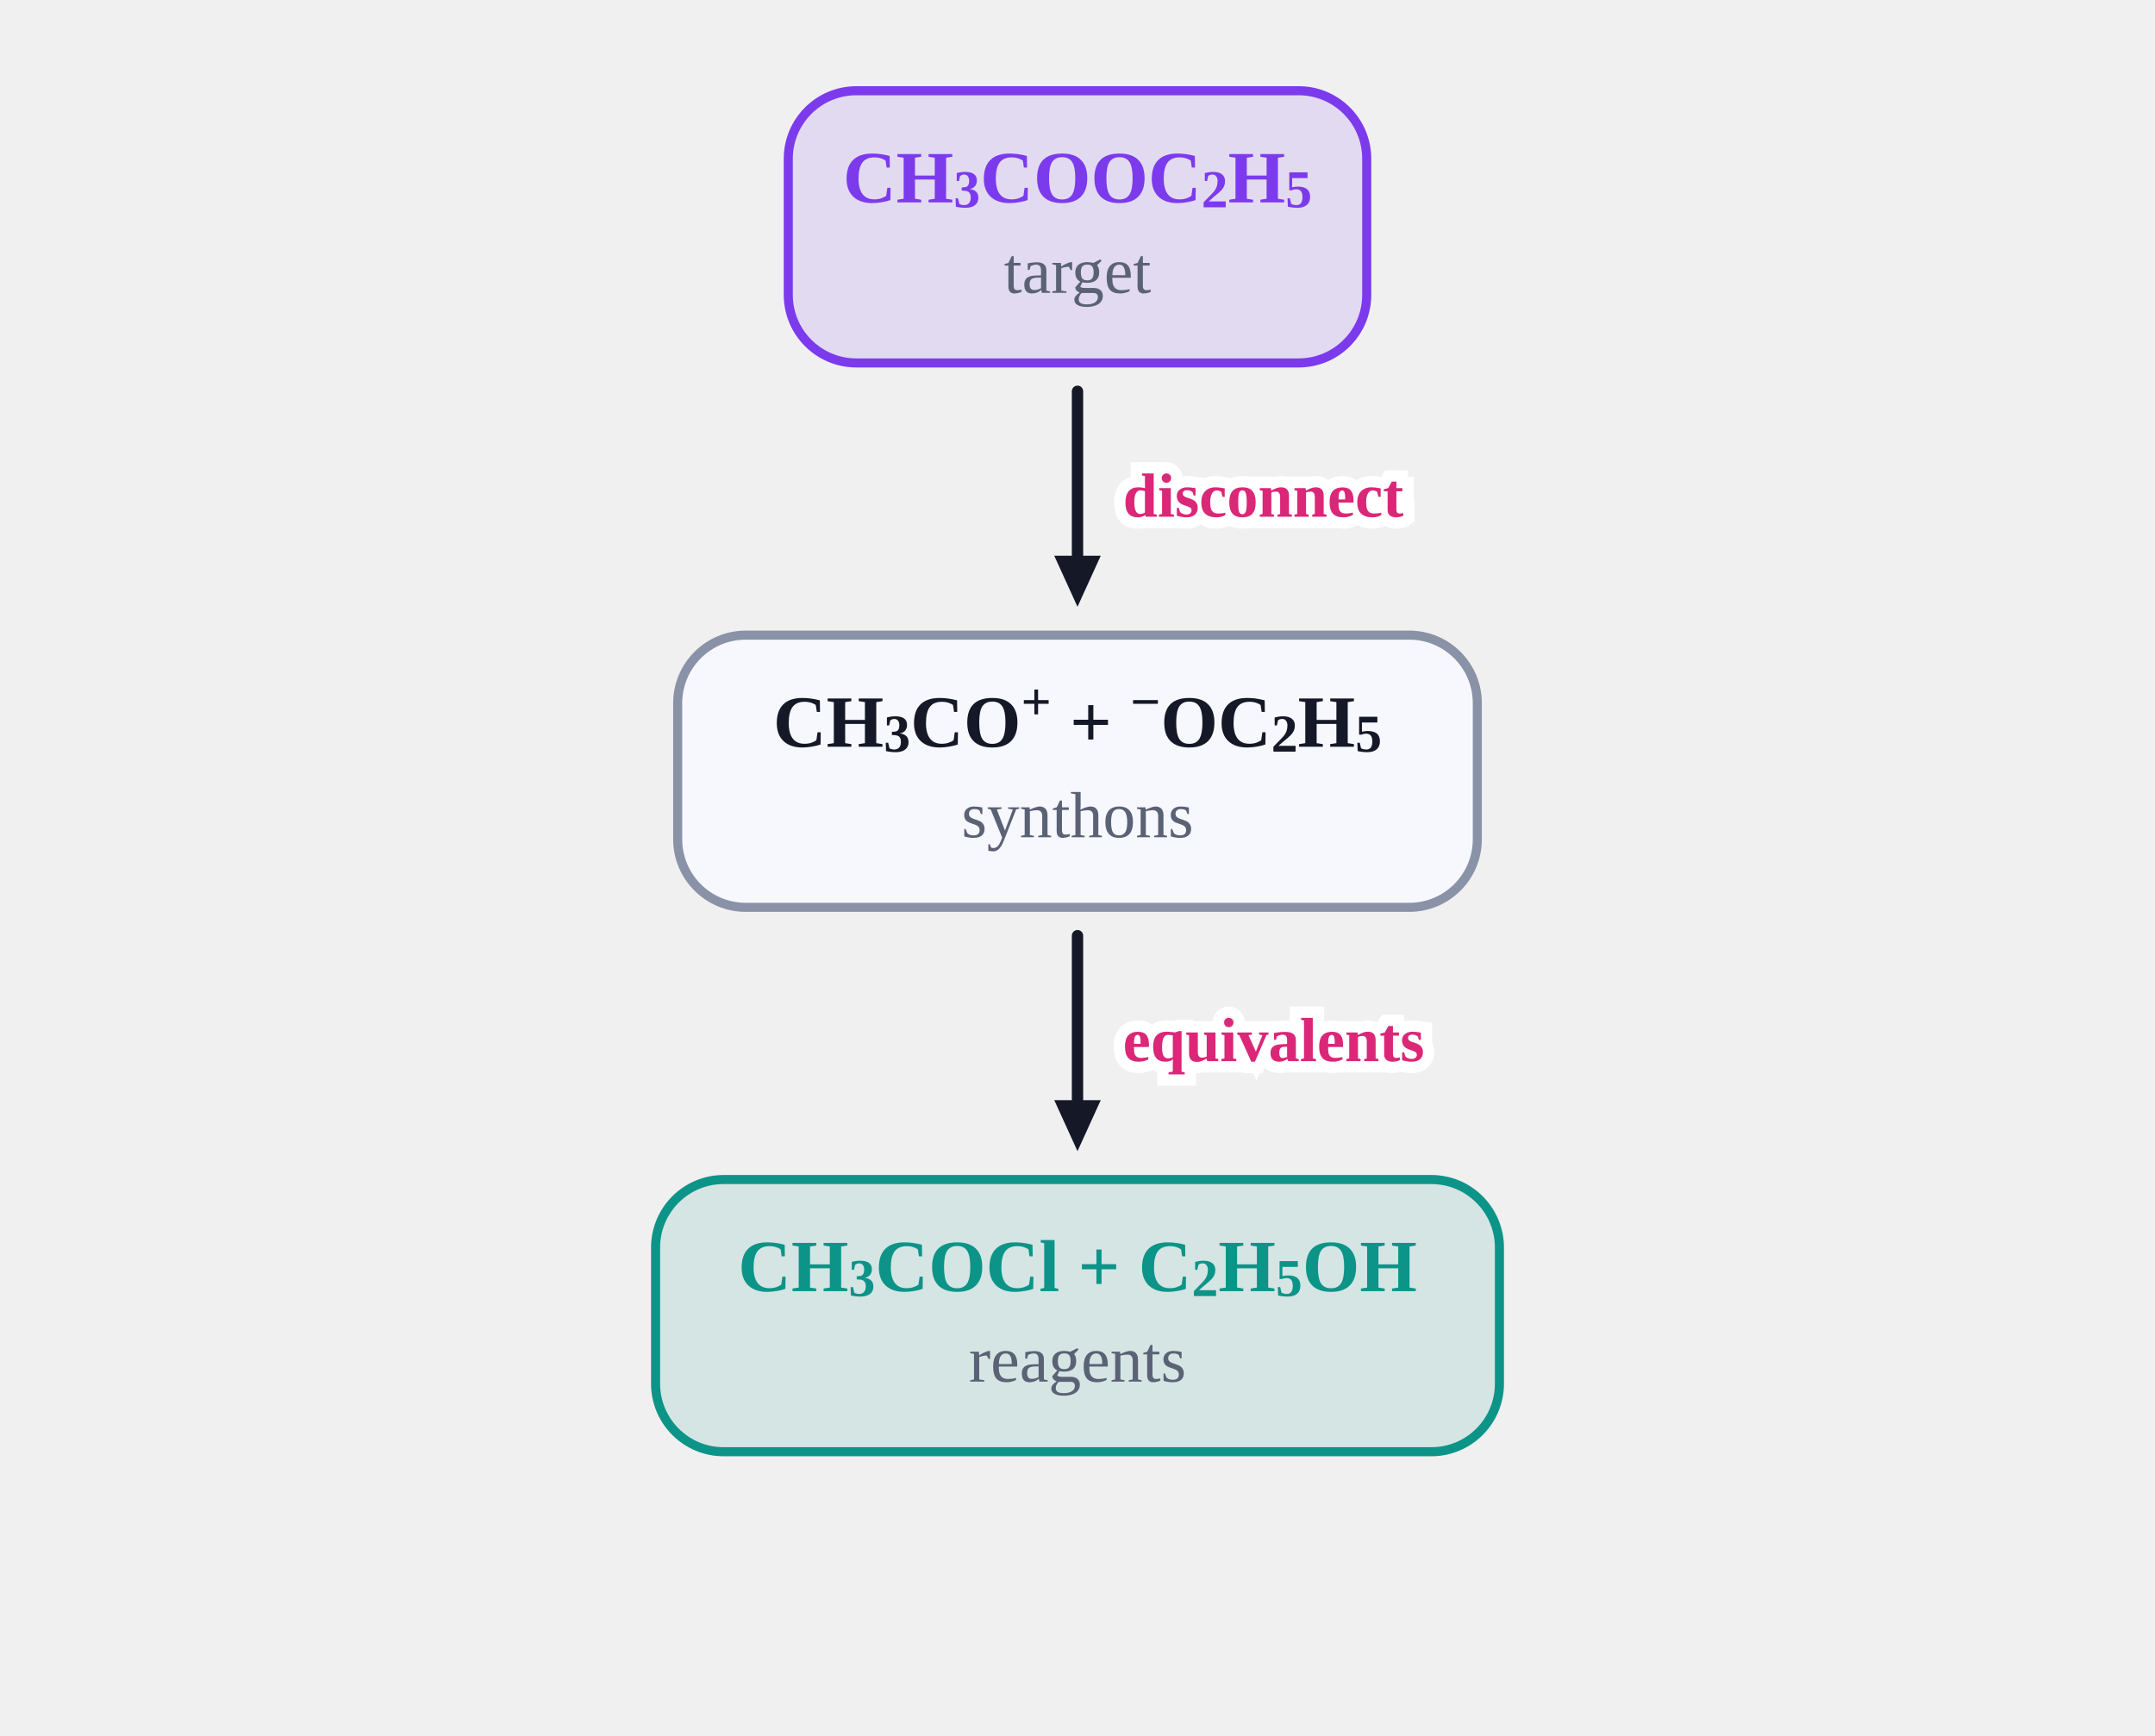
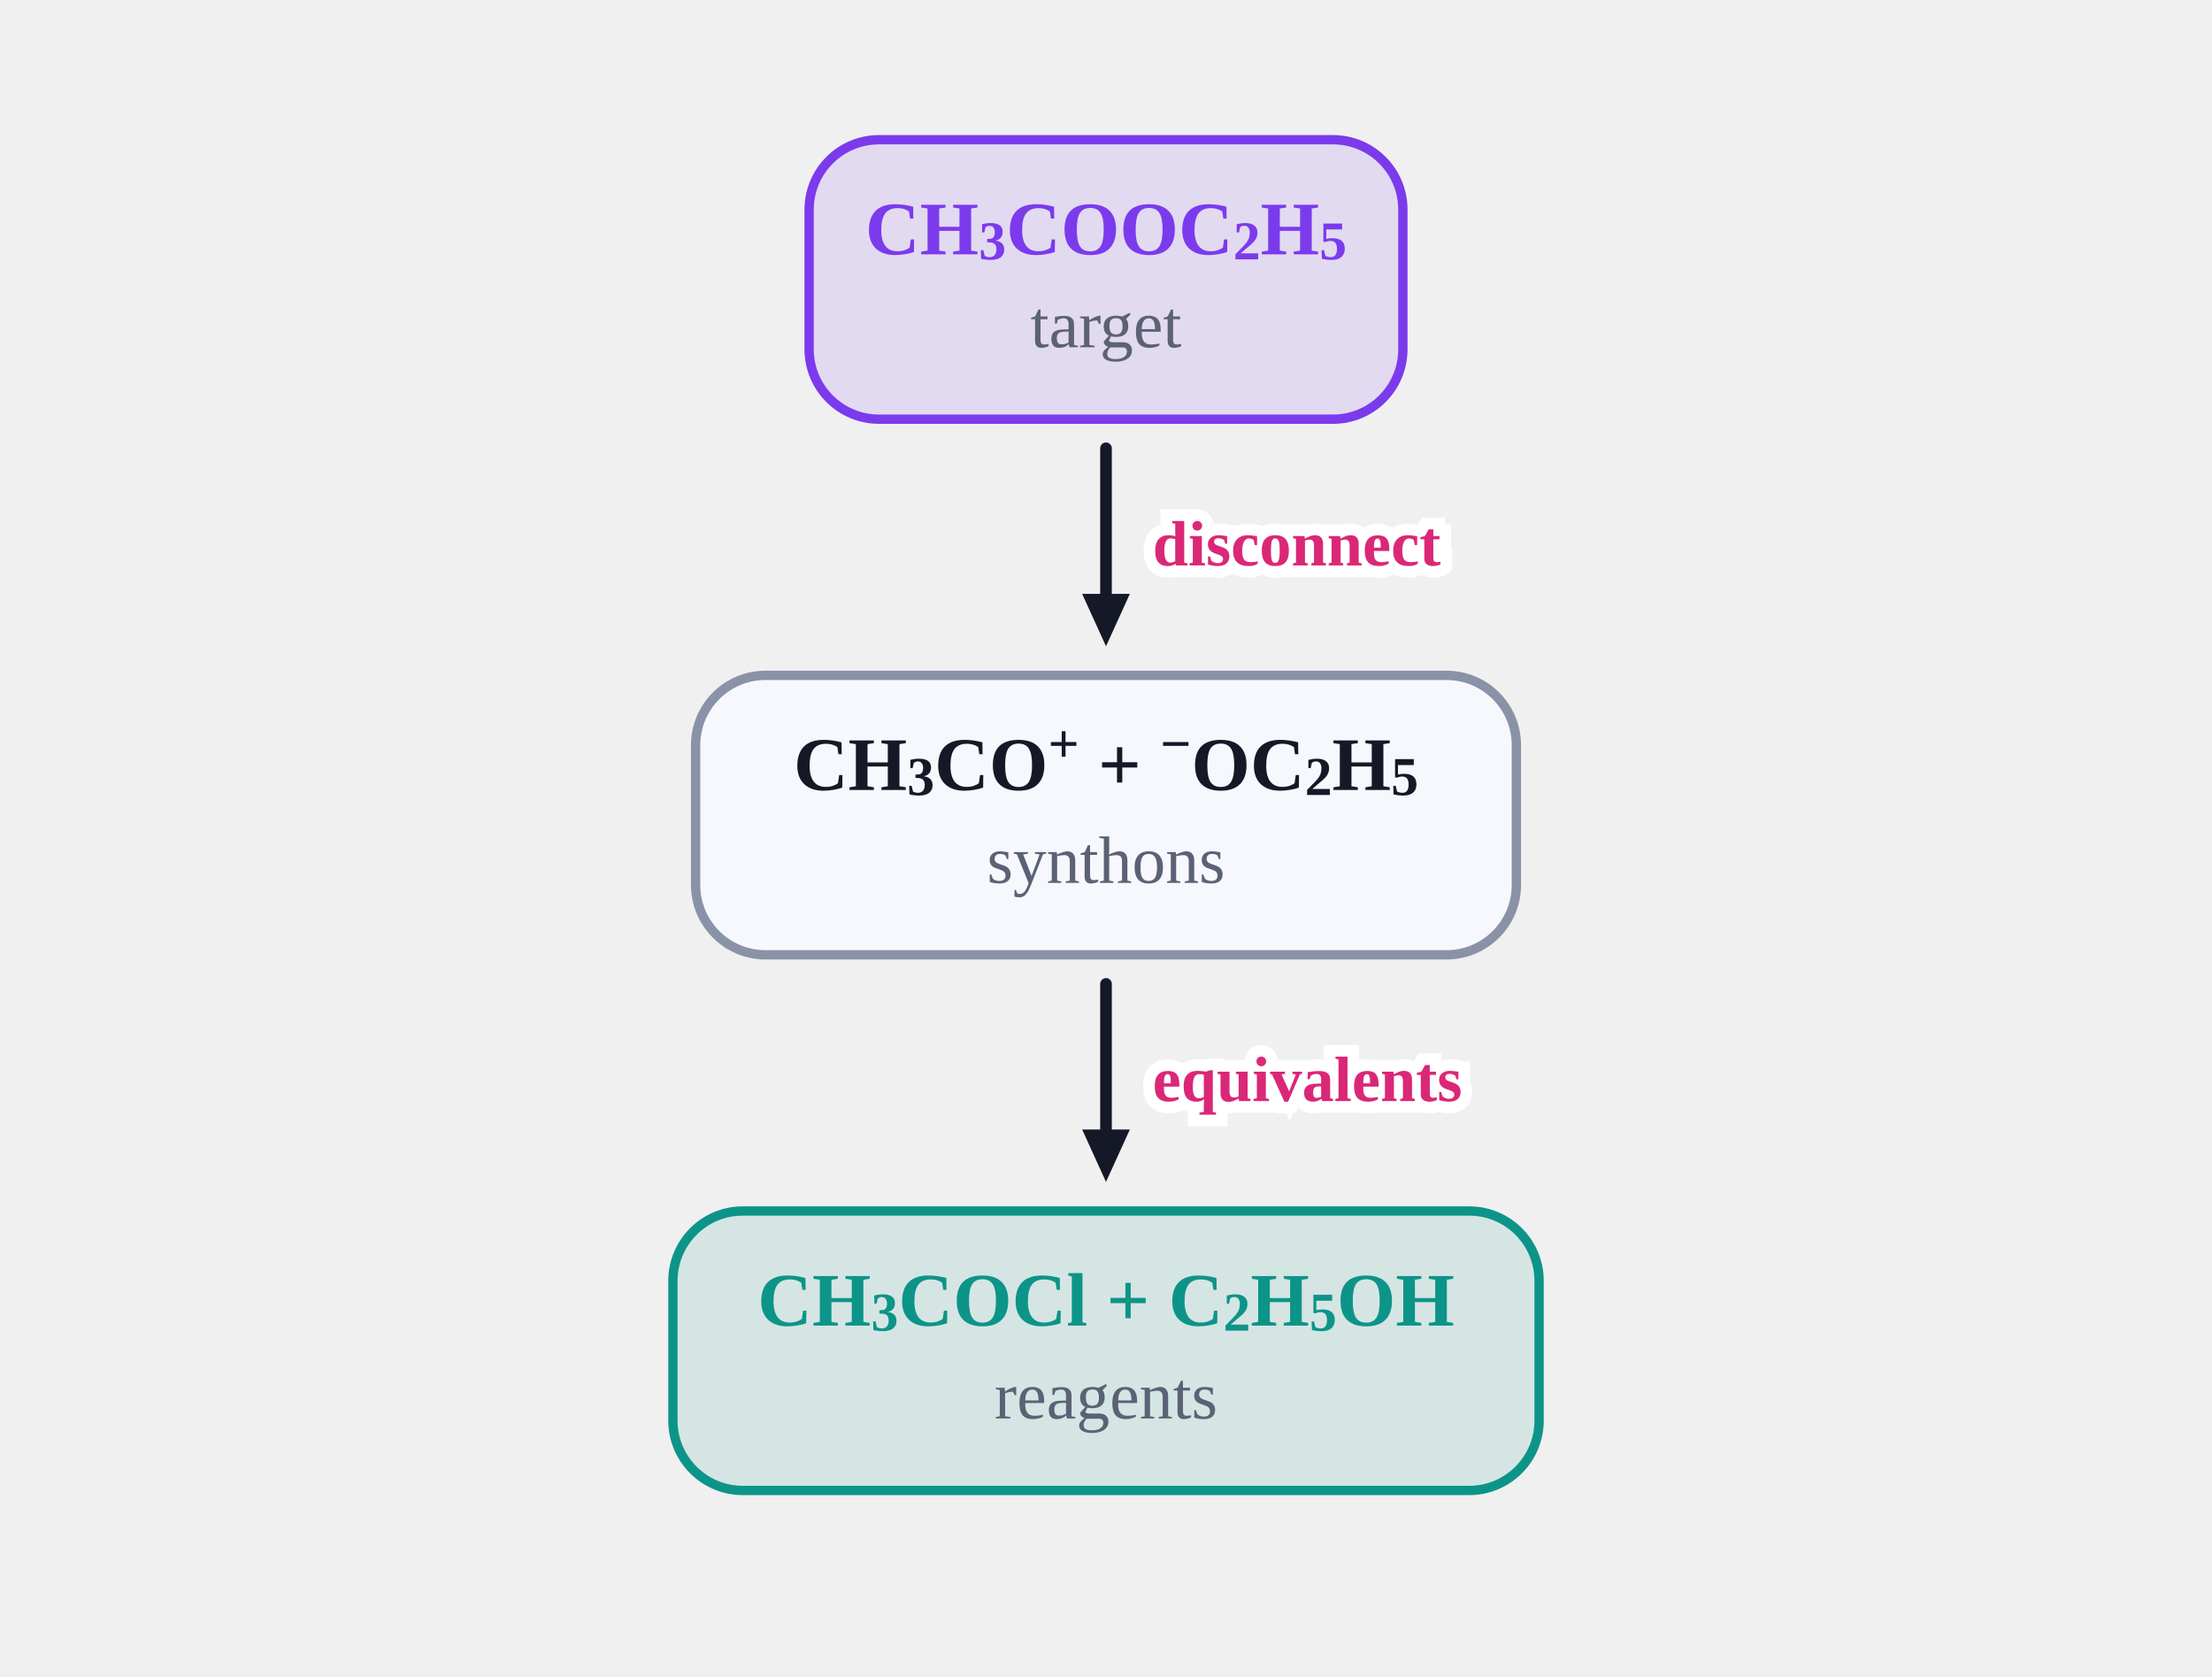
- <svg xmlns="http://www.w3.org/2000/svg" viewBox="0 0 380.0 306.0" width="380.0" height="306.0" role="img" aria-label="Ethyl ethanoate, a retrosynthetic arrow, the synthons CH₃CO⁺ and ⁻OC₂H₅, and the reagents ethanoyl chloride and ethanol." style="color:var(--vx-ink, #151826);font-family:inherit;max-width:100%;height:auto">
-   <path d="M190.0 69.0 L190.0 98.9" stroke="var(--vx-ink, #151826)" stroke-width="2" stroke-linecap="round" fill="none" />
-   <path d="M190.0 107.0 L185.9 98.0 L194.1 98.0 Z" fill="var(--vx-ink, #151826)" />
-   <text x="198.0" y="88.0" font-size="11" font-weight="700" text-anchor="start" dominant-baseline="middle" fill="var(--vx-a2, #db2777)" stroke="#fff" stroke-width="4" paint-order="stroke">disconnect</text>
-   <path d="M190.0 165.0 L190.0 194.9" stroke="var(--vx-ink, #151826)" stroke-width="2" stroke-linecap="round" fill="none" />
+ <svg xmlns="http://www.w3.org/2000/svg" viewBox="0 0 380.0 288.0" width="380.0" height="288.0" role="img" aria-label="Ethyl ethanoate, a retrosynthetic arrow, the synthons CH₃CO⁺ and ⁻OC₂H₅, and the reagents ethanoyl chloride and ethanol." style="color:var(--vx-ink, #151826);font-family:inherit;max-width:100%;height:auto">
+   <path d="M190.0 77.0 L190.0 102.9" stroke="var(--vx-ink, #151826)" stroke-width="2" stroke-linecap="round" fill="none" />
+   <path d="M190.0 111.0 L185.9 102.0 L194.1 102.0 Z" fill="var(--vx-ink, #151826)" />
+   <text x="198.0" y="94.0" font-size="11" font-weight="700" text-anchor="start" dominant-baseline="middle" fill="var(--vx-a2, #db2777)" stroke="#fff" stroke-width="4" paint-order="stroke">disconnect</text>
+   <path d="M190.0 169.0 L190.0 194.9" stroke="var(--vx-ink, #151826)" stroke-width="2" stroke-linecap="round" fill="none" />
  <path d="M190.0 203.0 L185.9 194.0 L194.1 194.0 Z" fill="var(--vx-ink, #151826)" />
-   <text x="198.0" y="184.0" font-size="11" font-weight="700" text-anchor="start" dominant-baseline="middle" fill="var(--vx-a2, #db2777)" stroke="#fff" stroke-width="4" paint-order="stroke">equivalents</text>
-   <rect x="139.0" y="16.0" width="102.0" height="48.0" rx="12" fill="var(--vx-a5, #7c3aed)" fill-opacity="0.12" stroke="var(--vx-a5, #7c3aed)" stroke-width="1.6" />
-   <text x="190.0" y="32.0" font-size="13" font-weight="700" text-anchor="middle" dominant-baseline="middle" fill="var(--vx-a5, #7c3aed)">CH<tspan baseline-shift="sub" font-size="9.4">3</tspan>COOC<tspan baseline-shift="sub" font-size="9.4">2</tspan>H<tspan baseline-shift="sub" font-size="9.4">5</tspan>
+   <text x="198.0" y="186.0" font-size="11" font-weight="700" text-anchor="start" dominant-baseline="middle" fill="var(--vx-a2, #db2777)" stroke="#fff" stroke-width="4" paint-order="stroke">equivalents</text>
+   <rect x="139.0" y="24.0" width="102.0" height="48.0" rx="12" fill="var(--vx-a5, #7c3aed)" fill-opacity="0.12" stroke="var(--vx-a5, #7c3aed)" stroke-width="1.6" />
+   <text x="190.0" y="40.0" font-size="13" font-weight="700" text-anchor="middle" dominant-baseline="middle" fill="var(--vx-a5, #7c3aed)">CH<tspan baseline-shift="sub" font-size="9.4">3</tspan>COOC<tspan baseline-shift="sub" font-size="9.4">2</tspan>H<tspan baseline-shift="sub" font-size="9.4">5</tspan>
  </text>
-   <text x="190.0" y="49.0" font-size="11.5" font-weight="500" text-anchor="middle" dominant-baseline="middle" fill="var(--vx-soft, #5b6275)">target</text>
-   <rect x="119.5" y="112.0" width="141.0" height="48.0" rx="12" fill="#f7f8fd" fill-opacity="1" stroke="var(--vx-line, #8a92a8)" stroke-width="1.6" />
-   <text x="190.0" y="128.0" font-size="13" font-weight="700" text-anchor="middle" dominant-baseline="middle" fill="var(--vx-ink, #151826)">CH<tspan baseline-shift="sub" font-size="9.4">3</tspan>CO<tspan baseline-shift="super" font-size="9.4">+</tspan> + <tspan baseline-shift="super" font-size="9.4">−</tspan>OC<tspan baseline-shift="sub" font-size="9.4">2</tspan>H<tspan baseline-shift="sub" font-size="9.4">5</tspan>
+   <text x="190.0" y="57.0" font-size="11.5" font-weight="500" text-anchor="middle" dominant-baseline="middle" fill="var(--vx-soft, #5b6275)">target</text>
+   <rect x="119.5" y="116.0" width="141.0" height="48.0" rx="12" fill="#f7f8fd" fill-opacity="1" stroke="var(--vx-line, #8a92a8)" stroke-width="1.6" />
+   <text x="190.0" y="132.0" font-size="13" font-weight="700" text-anchor="middle" dominant-baseline="middle" fill="var(--vx-ink, #151826)">CH<tspan baseline-shift="sub" font-size="9.4">3</tspan>CO<tspan baseline-shift="super" font-size="9.4">+</tspan> + <tspan baseline-shift="super" font-size="9.4">−</tspan>OC<tspan baseline-shift="sub" font-size="9.4">2</tspan>H<tspan baseline-shift="sub" font-size="9.4">5</tspan>
  </text>
-   <text x="190.0" y="145.0" font-size="11.5" font-weight="500" text-anchor="middle" dominant-baseline="middle" fill="var(--vx-soft, #5b6275)">synthons</text>
+   <text x="190.0" y="149.0" font-size="11.5" font-weight="500" text-anchor="middle" dominant-baseline="middle" fill="var(--vx-soft, #5b6275)">synthons</text>
  <rect x="115.6" y="208.0" width="148.8" height="48.0" rx="12" fill="var(--vx-a4, #0d9488)" fill-opacity="0.12" stroke="var(--vx-a4, #0d9488)" stroke-width="1.6" />
  <text x="190.0" y="224.0" font-size="13" font-weight="700" text-anchor="middle" dominant-baseline="middle" fill="var(--vx-a4, #0d9488)">CH<tspan baseline-shift="sub" font-size="9.4">3</tspan>COCl + C<tspan baseline-shift="sub" font-size="9.4">2</tspan>H<tspan baseline-shift="sub" font-size="9.4">5</tspan>OH</text>
  <text x="190.0" y="241.0" font-size="11.5" font-weight="500" text-anchor="middle" dominant-baseline="middle" fill="var(--vx-soft, #5b6275)">reagents</text>
</svg>
